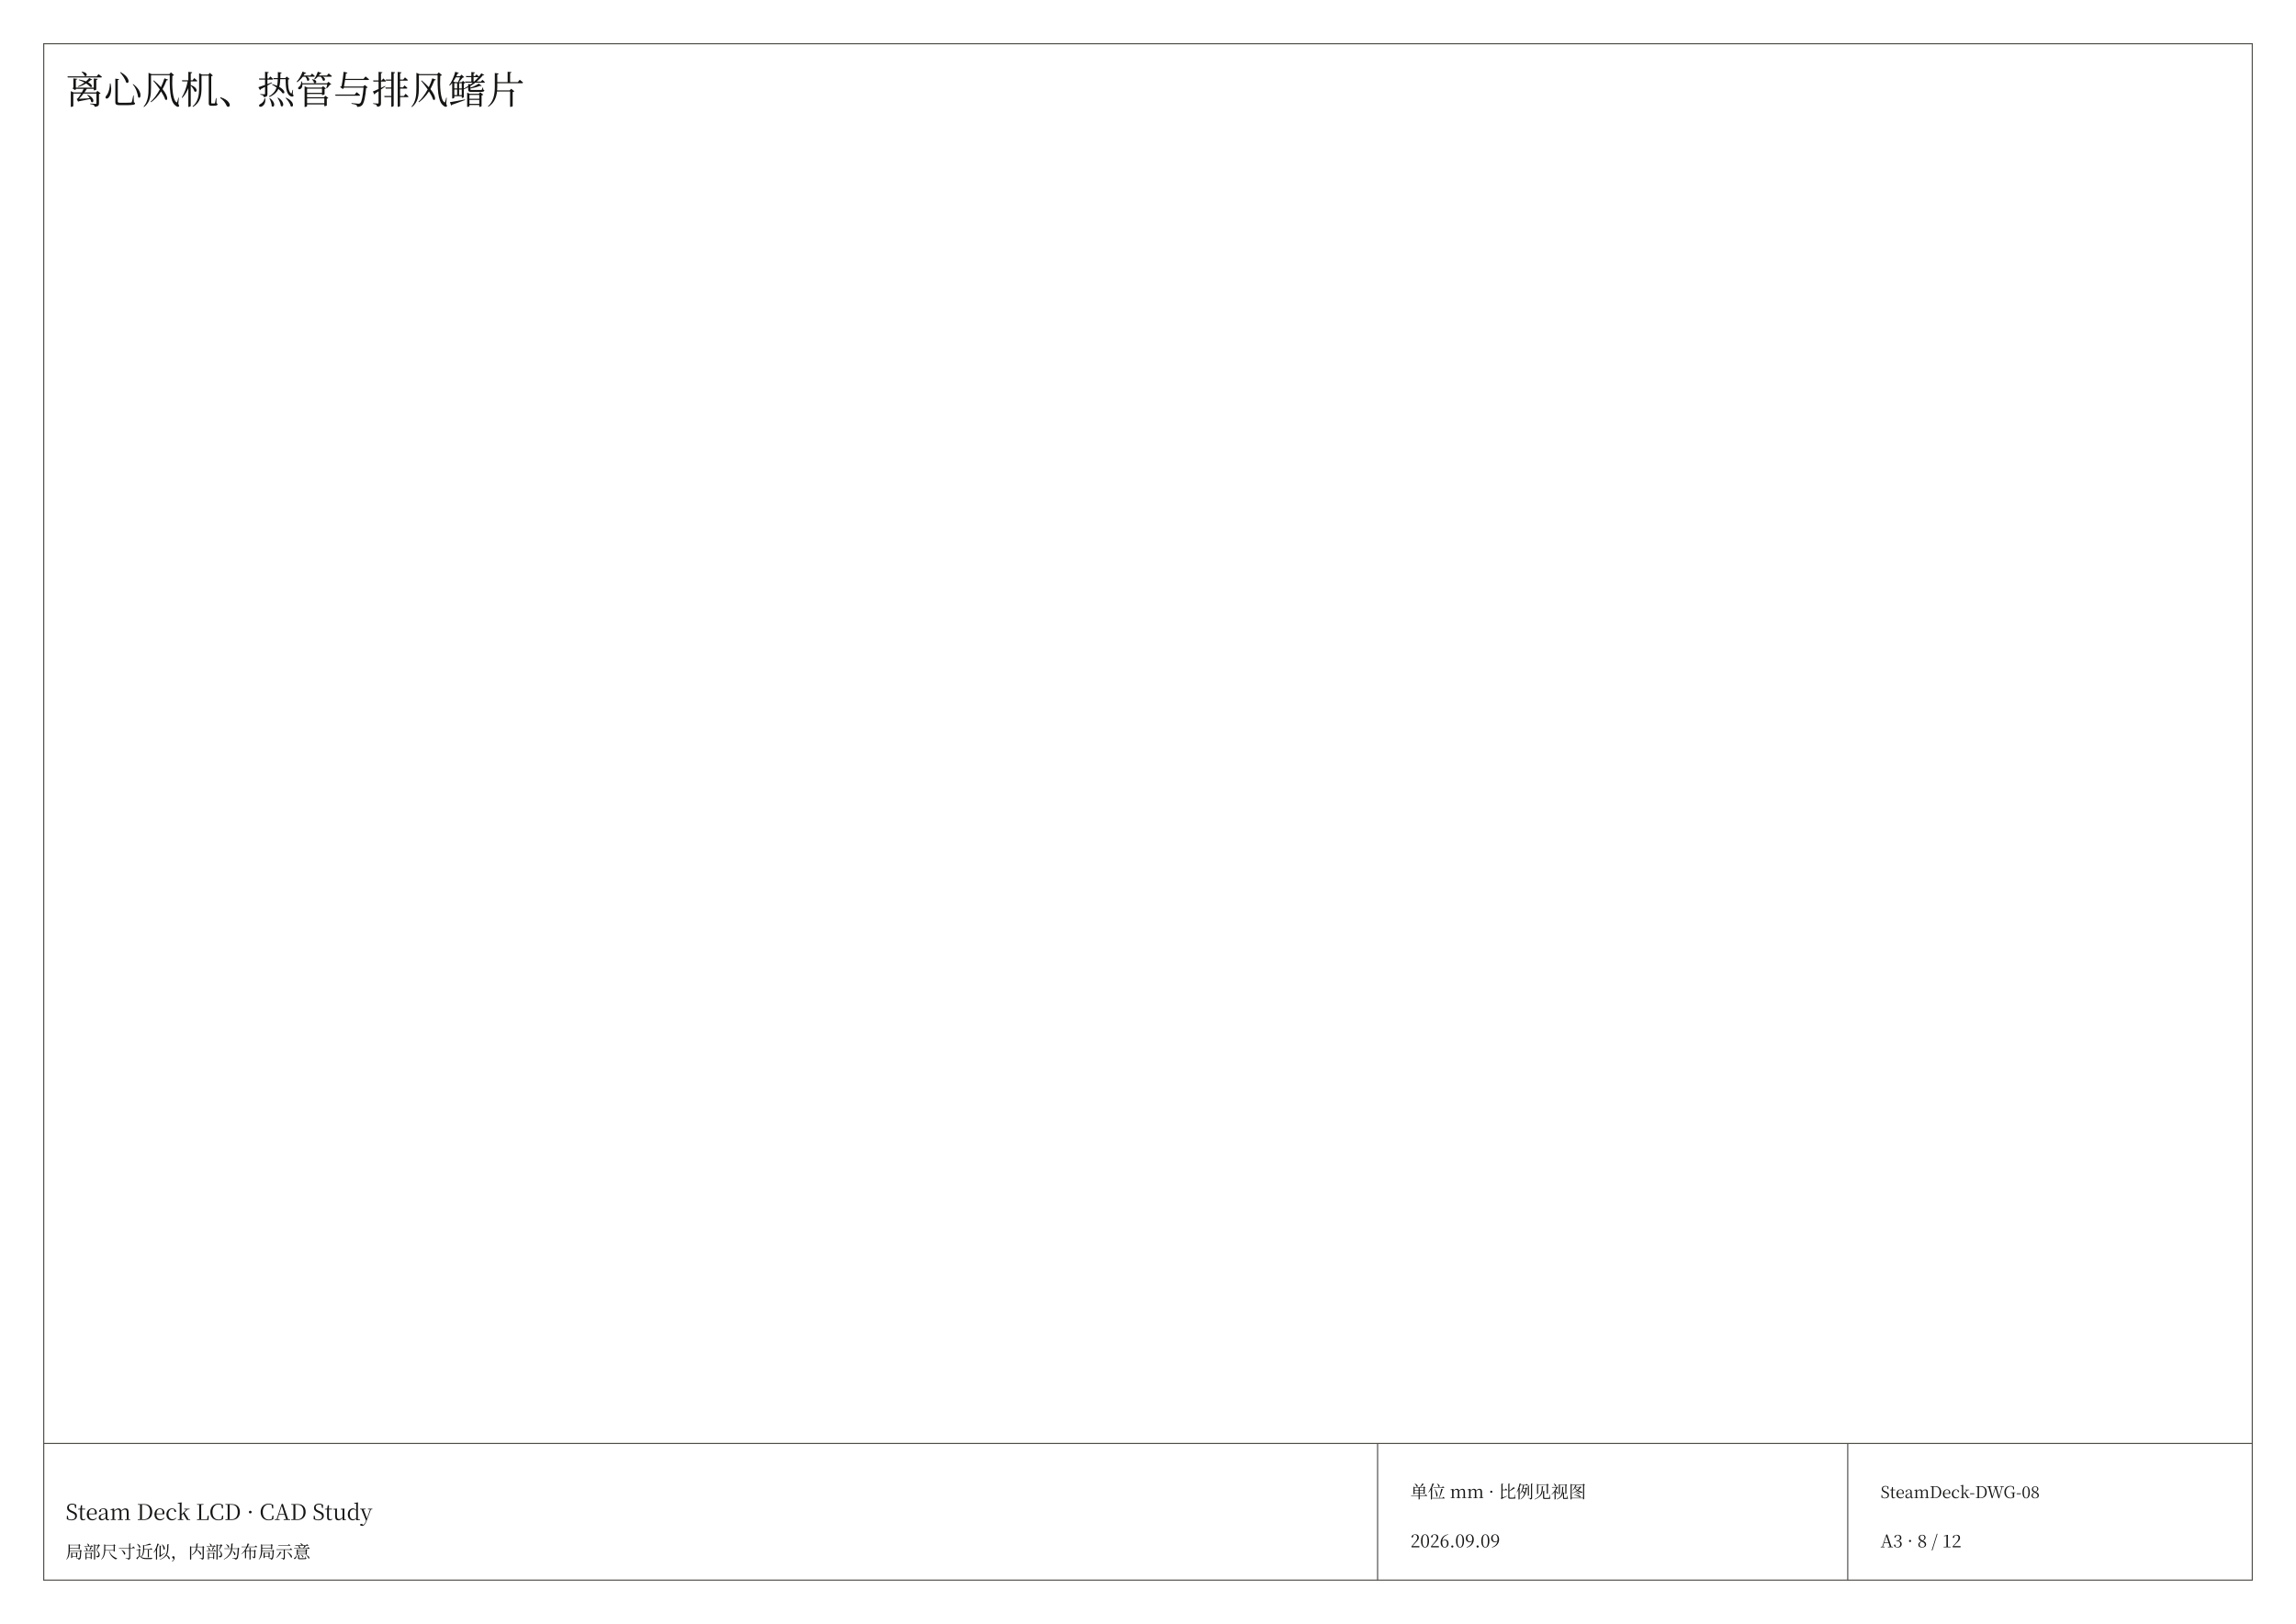
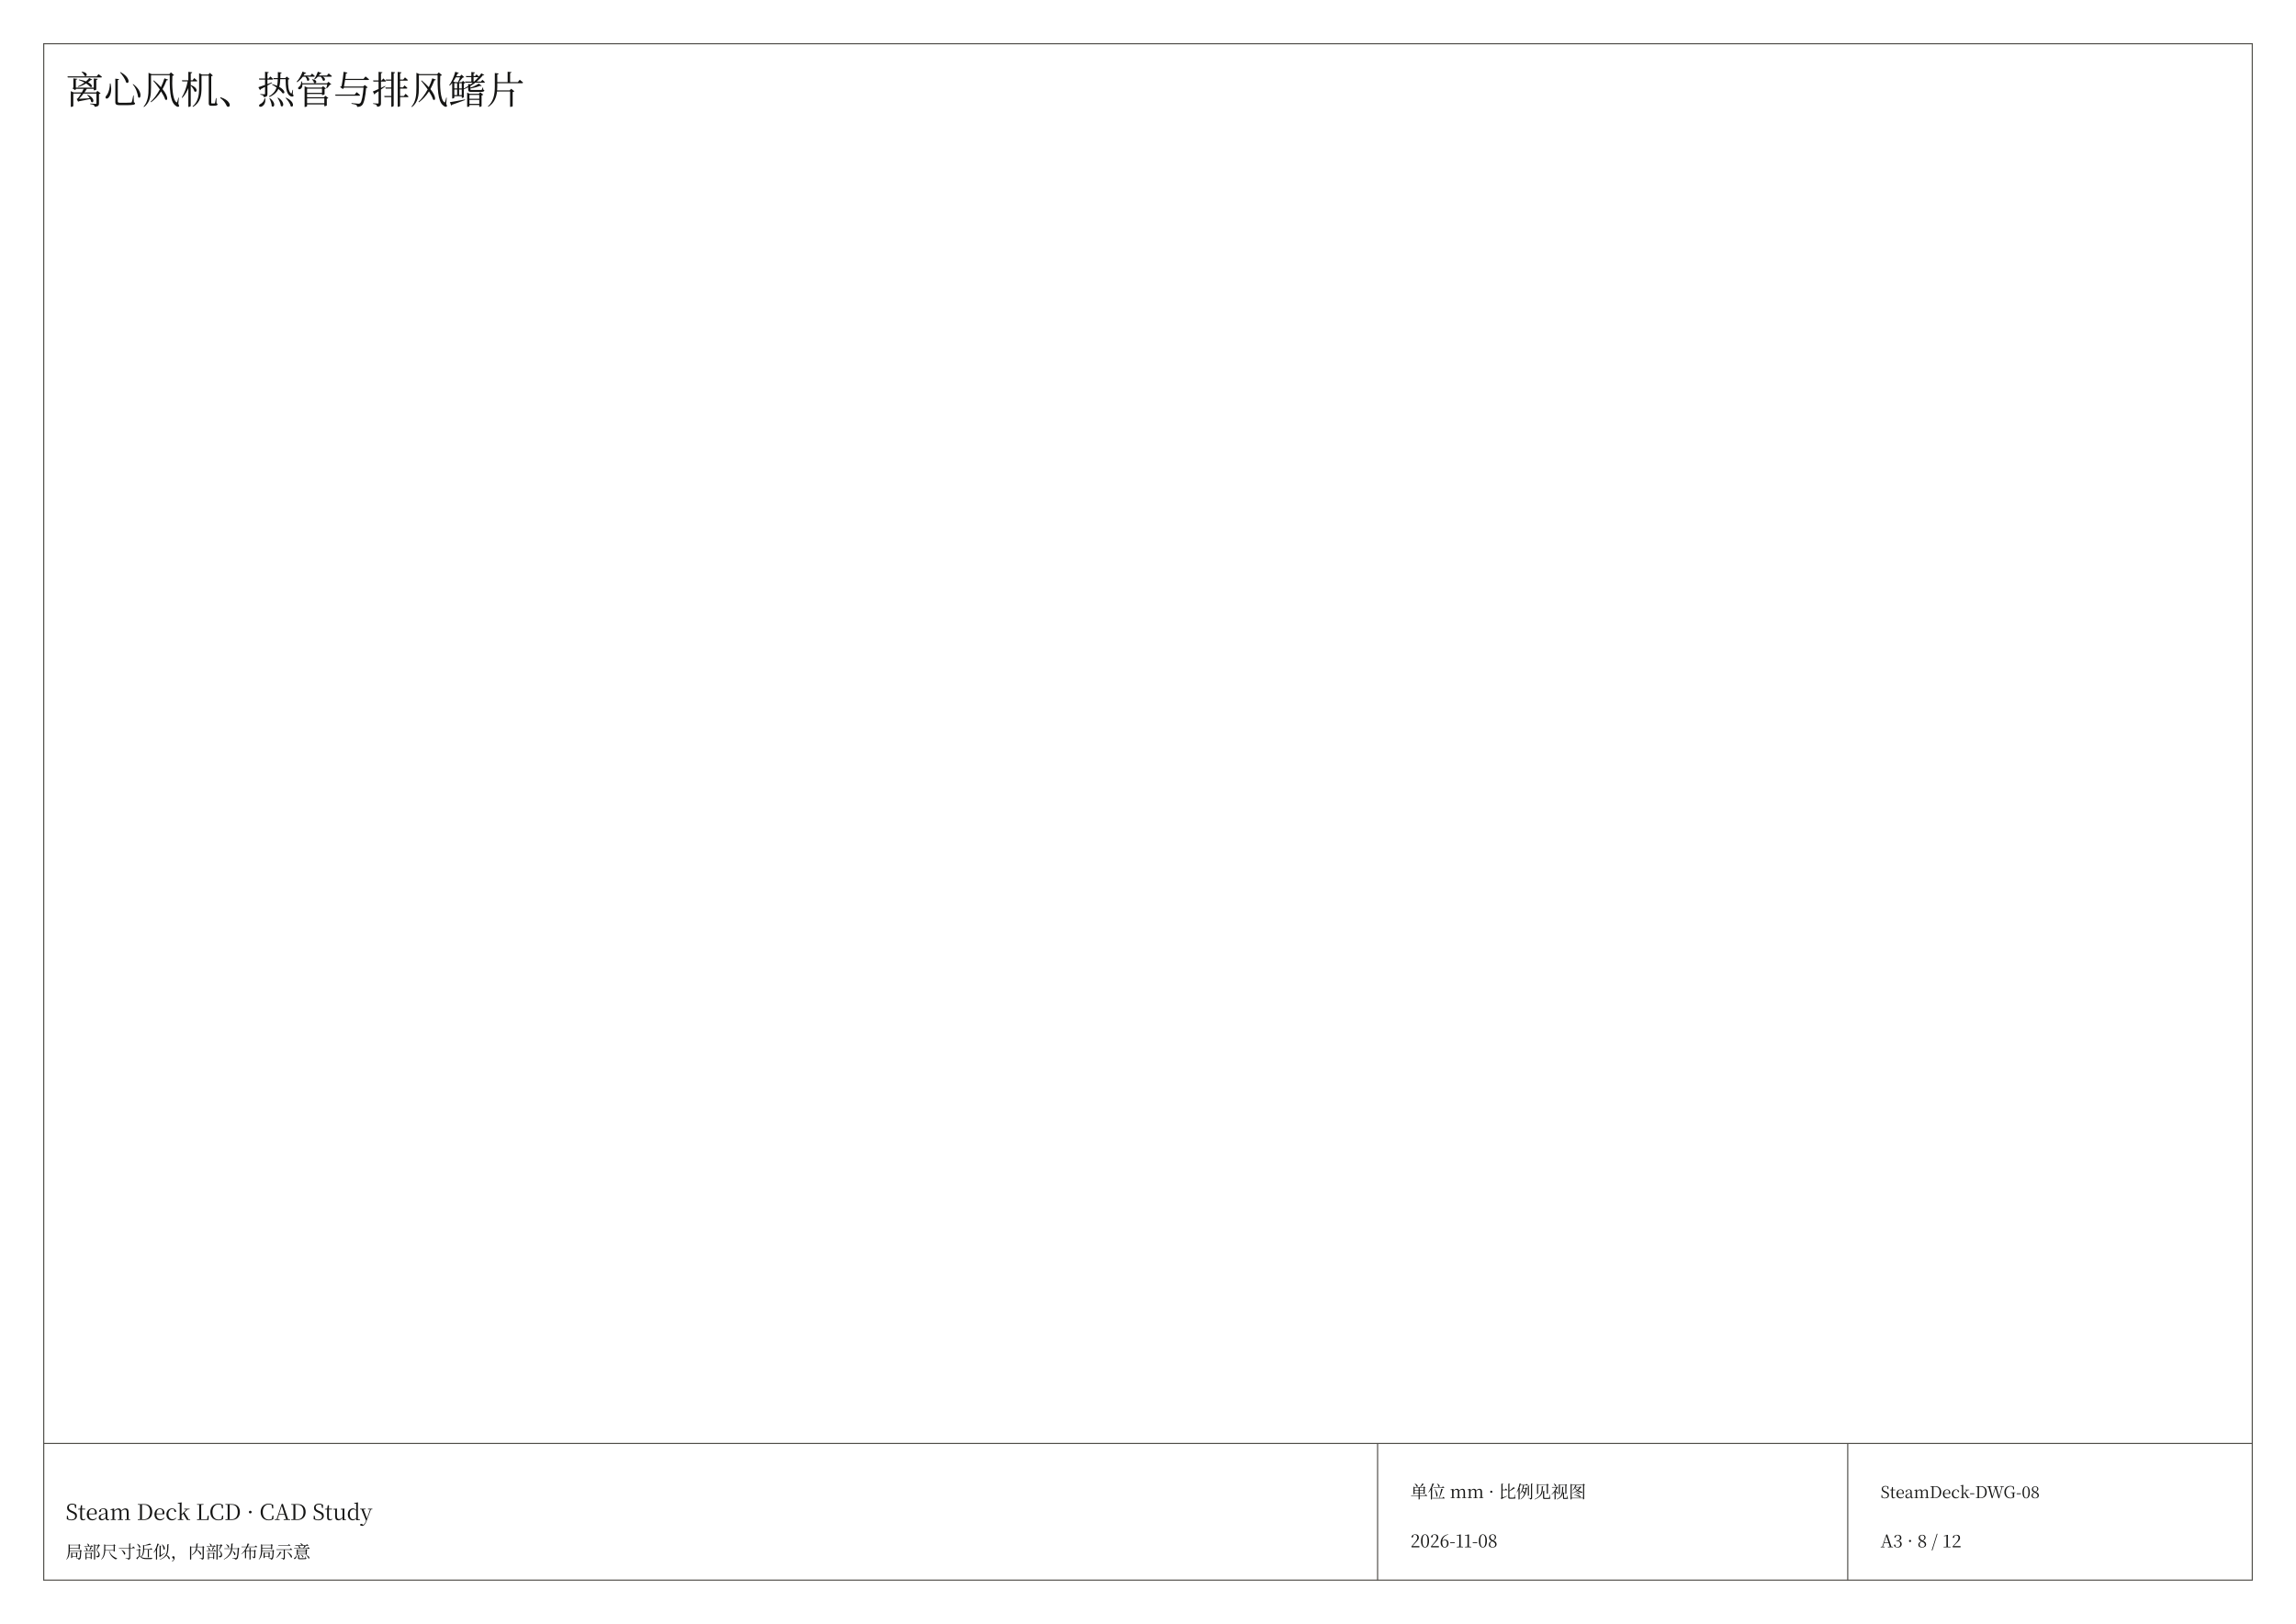
<svg xmlns="http://www.w3.org/2000/svg" width="420mm" height="297mm" viewBox="0 0 420 297">
  <g fill="none" stroke="#504e49" stroke-width=".2">
    <rect x="8" y="8" width="404" height="281" />
    <path d="M 8 264 H 412 M 252 264 V 289 M 338 264 V 289" />
  </g>
  <g font-family="Noto Serif CJK SC" fill="#141413">
    <text x="12" y="19" font-size="7.0">离心风机、热管与排风鳍片</text>
    <text x="12" y="278" font-size="4.0">Steam Deck LCD · CAD Study</text>
    <text x="12" y="285" font-size="3.2">局部尺寸近似，内部为布局示意</text>
    <text x="258" y="274" font-size="3.2">单位 mm · 比例见视图</text>
-     <text x="258" y="283" font-size="3.2">2026.09.09</text>
+     <text x="258" y="283" font-size="3.2">2026-11-08</text>
    <text x="344" y="274" font-size="3.0">SteamDeck-DWG-08</text>
    <text x="344" y="283" font-size="3.2">A3 · 8 / 12</text>
  </g>
</svg>
